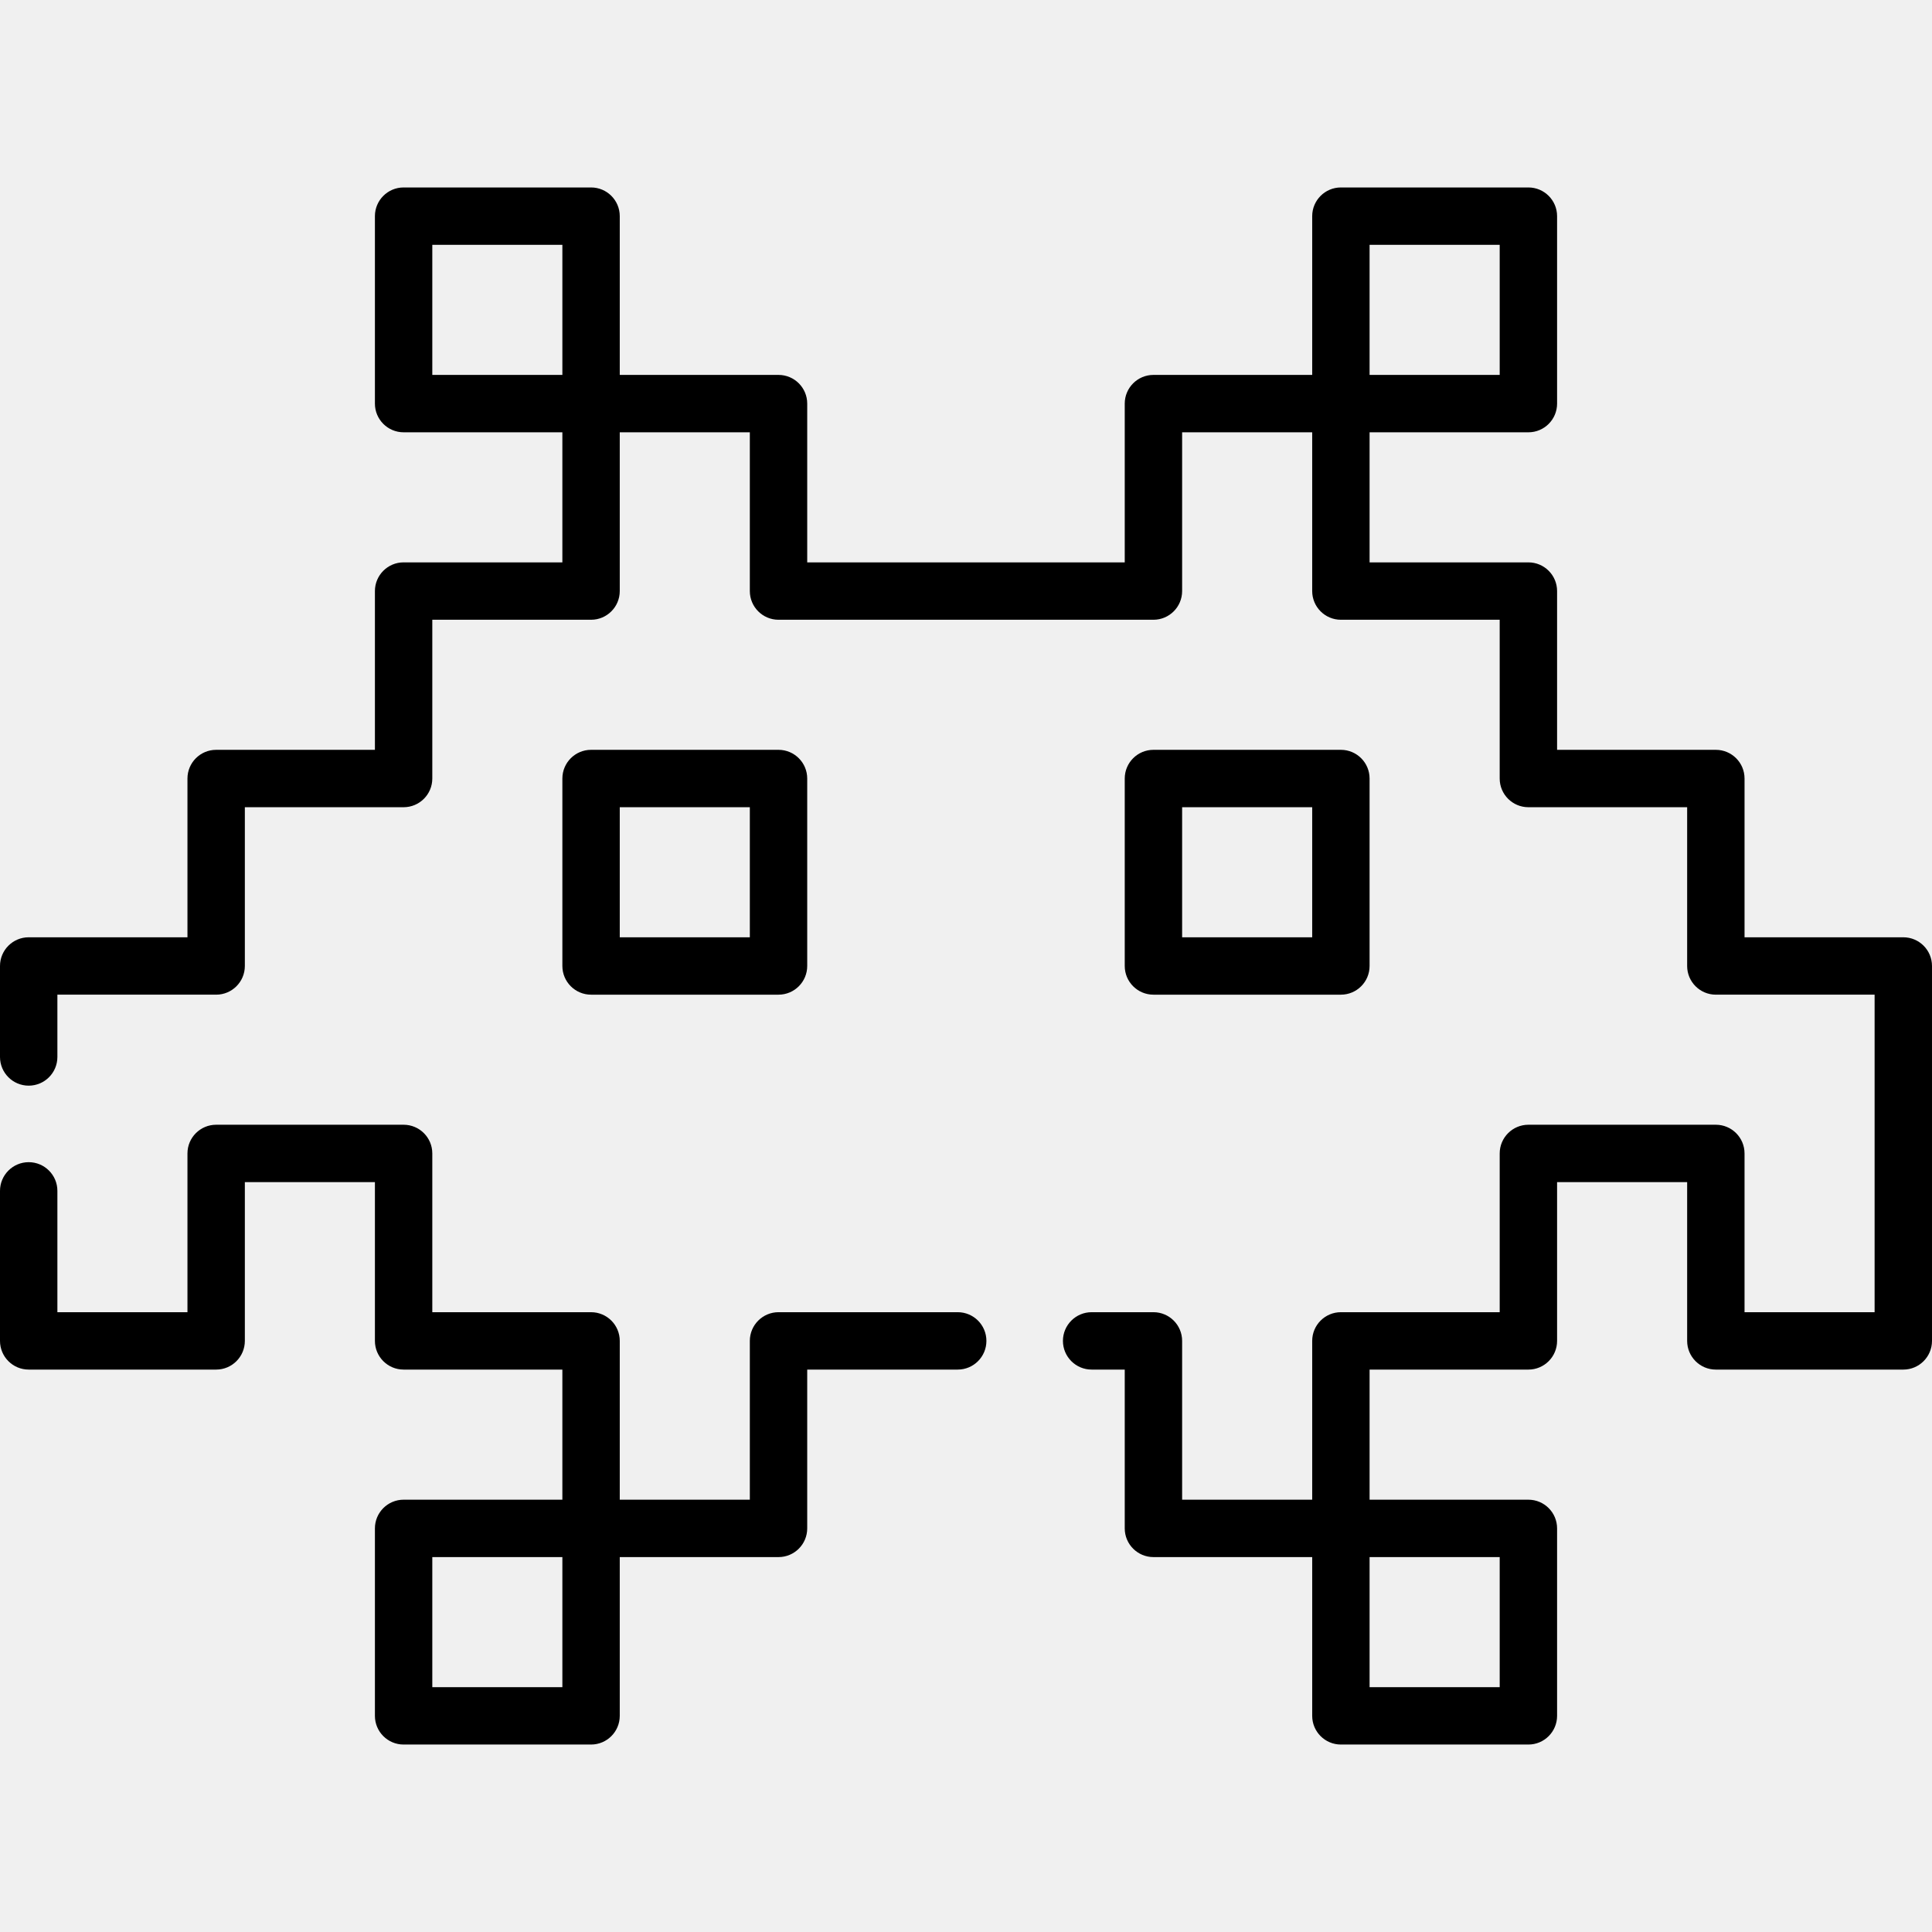
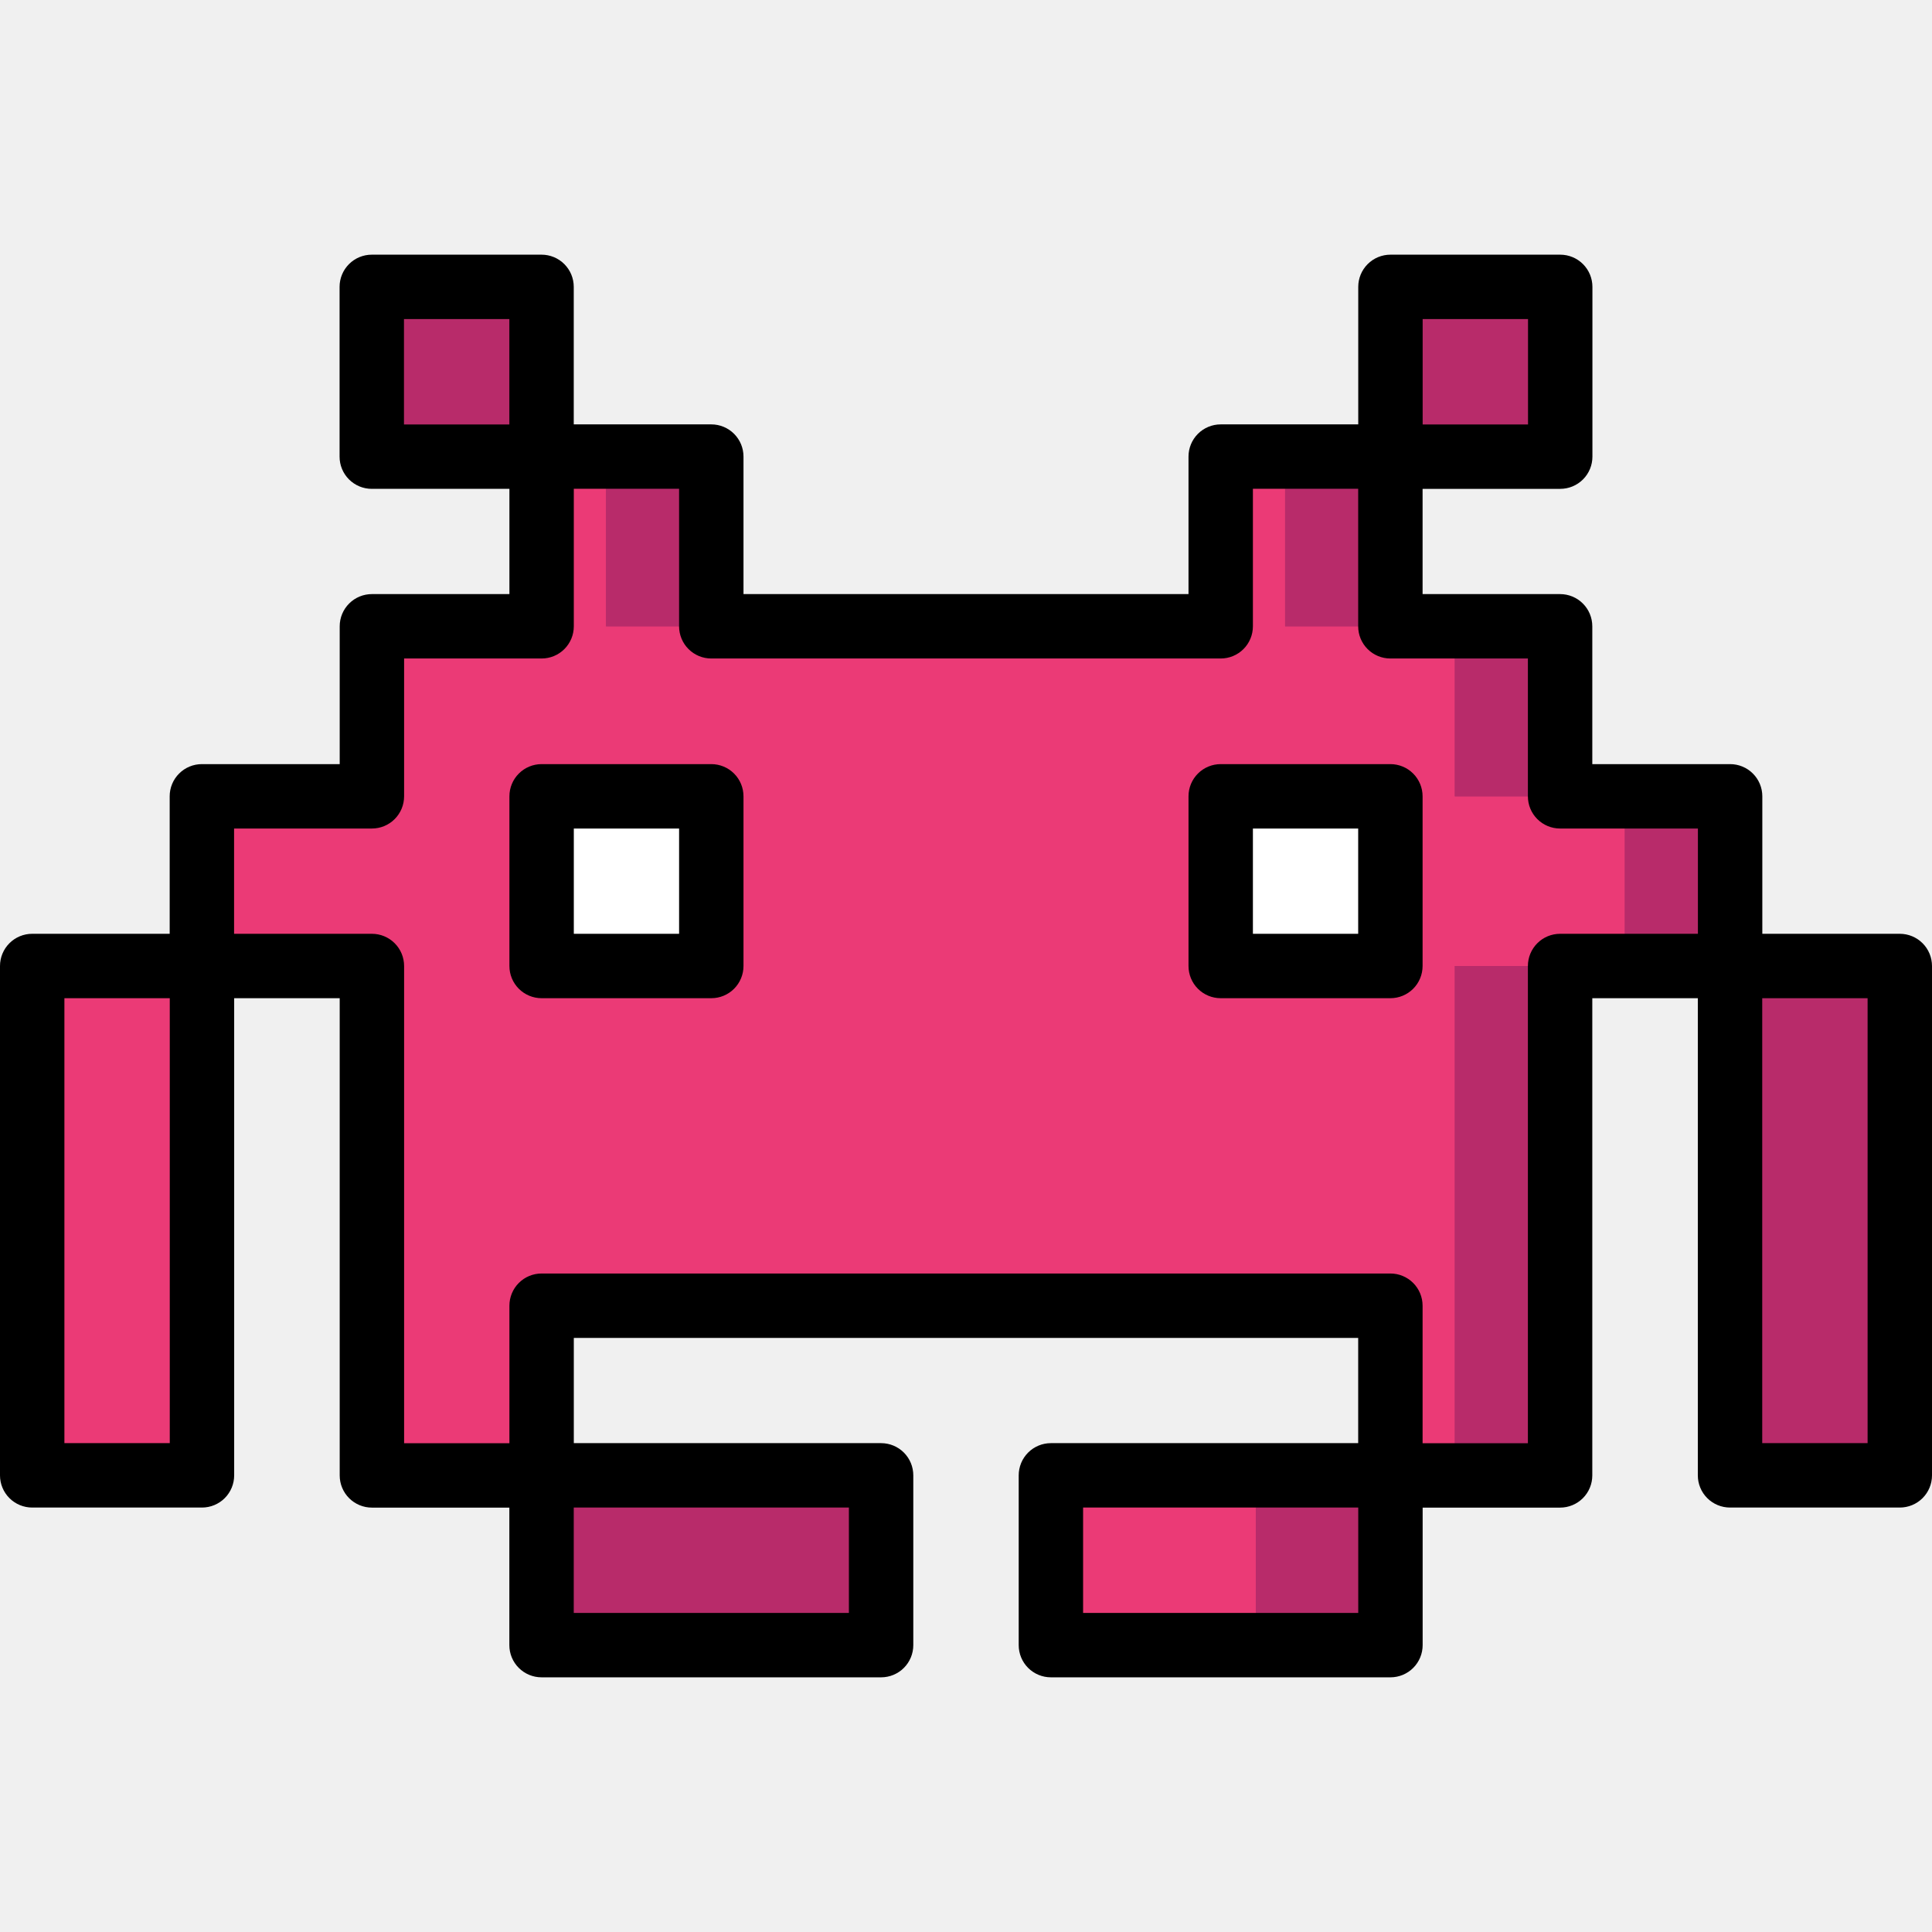
<svg xmlns="http://www.w3.org/2000/svg" version="1.1" id="Capa_1" x="0px" y="0px" viewBox="0 0 512 512" style="enable-background:new 0 0 512 512;" xml:space="preserve">
  <g>
    <g>
-       <path d="M253.806,347.746h-47.489c-4.199,0-7.604,3.405-7.604,7.604v42.085h-34.47V355.35c0-4.199-3.405-7.604-7.604-7.604    h-42.074v-42.074c0-4.199-3.405-7.604-7.604-7.604H57.282c-4.199,0-7.604,3.405-7.604,7.604v42.074h-34.47v-32.153    c0-4.199-3.405-7.604-7.604-7.604S0,311.394,0,315.593v39.757c0,4.199,3.405,7.604,7.604,7.604h49.678    c4.199,0,7.604-3.405,7.604-7.604v-42.074h34.47v42.074c0,4.199,3.405,7.604,7.604,7.604h42.074v34.481H106.96    c-4.199,0-7.604,3.405-7.604,7.604v49.678c0,4.199,3.405,7.604,7.604,7.604h49.678c4.199,0,7.604-3.405,7.604-7.604v-42.074    h42.074c4.199,0,7.604-3.405,7.604-7.604v-42.085h39.885c4.199,0,7.604-3.405,7.604-7.604    C261.41,351.15,258.005,347.746,253.806,347.746z M149.035,447.113h-34.47v-34.47h34.47V447.113z" />
+       <rect x="98.517" y="76.023" style="fill:#81CB97;" width="44.996" height="44.996" />
+       <polygon style="fill:#81CB97;" points="8.533,256 8.533,300.996 8.533,345.984 8.533,390.98 53.53,390.98 53.53,345.984     53.53,300.996 53.53,256   " />
+       <rect x="368.529" y="76.015" style="fill:#81CB97;" width="44.996" height="44.996" />
+       <polygon style="fill:#81CB97;" points="458.47,256 458.47,300.996 458.47,345.984 458.47,390.98 503.467,390.98 503.467,345.984     503.467,300.996 503.467,256   " />
    </g>
-   </g>
-   <g>
+     <path style="fill:#B82B6A;" d="M413.44,211.029v-45.056h-44.971v-44.971h-44.971v44.971H188.501v-44.971h-44.971v44.971H98.56   v45.056H53.504V256H98.56v134.997h44.971v-44.971h224.939v44.971h44.971V256h45.056v-44.971H413.44z M188.501,256h-44.971v-44.971   h44.971V256z M368.469,256h-44.971v-44.971h44.971V256z" />
+     <path style="fill:#EB3A76;" d="M385.536,211.029v-45.056h-44.971v-44.971h-17.067v44.971H160.597v-44.971h-17.067v44.971H98.56   v45.056H53.504V256H98.56v134.997h44.971v-44.971h224.939v44.971h17.067V256h45.056v-44.971H385.536z M188.501,256h-44.971v-44.971   h44.971V256z M368.469,256h-44.971v-44.971h44.971V256z" />
    <g>
-       <path d="M206.317,198.712h-49.678c-4.199,0-7.604,3.405-7.604,7.604v49.678c0,4.199,3.405,7.604,7.604,7.604h49.678    c4.199,0,7.604-3.405,7.604-7.604v-49.678C213.921,202.117,210.516,198.712,206.317,198.712z M198.713,248.391h-34.47v-34.47    h34.47V248.391z" />
+       <polygon style="fill:#81CB97;" points="143.514,390.98 143.514,435.977 188.51,435.977 233.506,435.977 233.506,390.98     188.51,390.98   " />
+       <polygon style="fill:#81CB97;" points="323.49,390.98 278.494,390.98 278.494,435.977 323.49,435.977 368.486,435.977     368.486,390.98   " />
    </g>
-   </g>
-   <g>
+     <rect x="98.517" y="76.023" style="fill:#B82B6A;" width="44.996" height="44.996" />
+     <polygon style="fill:#EB3A76;" points="8.533,256 8.533,300.996 8.533,345.984 8.533,390.98 53.53,390.98 53.53,345.984    53.53,300.996 53.53,256  " />
    <g>
-       <path d="M504.396,248.391h-42.074v-42.074c0-4.199-3.405-7.604-7.604-7.604h-42.074v-42.074c0-4.199-3.405-7.604-7.604-7.604    h-42.085v-34.47h42.085c4.199,0,7.604-3.405,7.604-7.604V57.282c0-4.199-3.405-7.604-7.604-7.604H355.35    c-4.199,0-7.604,3.405-7.604,7.604v42.074h-42.074c-4.199,0-7.604,3.405-7.604,7.604v42.074h-84.147V106.96    c0-4.199-3.405-7.604-7.604-7.604h-42.074V57.282c0-4.199-3.405-7.604-7.604-7.604H106.96c-4.199,0-7.604,3.405-7.604,7.604    v49.678c0,4.199,3.405,7.604,7.604,7.604h42.074v34.47H106.96c-4.199,0-7.604,3.405-7.604,7.604v42.074H57.282    c-4.199,0-7.604,3.405-7.604,7.604v42.074H7.604c-4.199,0-7.604,3.405-7.604,7.604v24.113c0,4.199,3.405,7.604,7.604,7.604    s7.604-3.405,7.604-7.604v-16.509h42.074c4.199,0,7.604-3.405,7.604-7.604V213.92h42.074c4.199,0,7.604-3.405,7.604-7.604v-42.074    h42.074c4.199,0,7.604-3.405,7.604-7.604v-42.074h34.47v42.074c0,4.199,3.405,7.604,7.604,7.604h99.355    c4.199,0,7.604-3.405,7.604-7.604v-42.074h34.47v42.074c0,4.199,3.405,7.604,7.604,7.604h42.085v42.074    c0,4.199,3.405,7.604,7.604,7.604h42.074v42.074c0,4.199,3.405,7.604,7.604,7.604h42.074v84.148h-34.47v-42.074    c0-4.199-3.405-7.604-7.604-7.604H405.04c-4.199,0-7.604,3.405-7.604,7.604v42.074H355.35c-4.199,0-7.604,3.405-7.604,7.604    v42.085h-34.47v-42.085c0-4.199-3.405-7.604-7.604-7.604h-16.38c-4.199,0-7.604,3.405-7.604,7.604s3.405,7.604,7.604,7.604h8.776    v42.085c0,4.199,3.405,7.604,7.604,7.604h42.074v42.074c0,4.199,3.405,7.604,7.604,7.604h49.689c4.199,0,7.604-3.405,7.604-7.604    V405.04c0-4.199-3.405-7.604-7.604-7.604h-42.085v-34.481h42.085c4.199,0,7.604-3.405,7.604-7.604v-42.074h34.47v42.074    c0,4.199,3.405,7.604,7.604,7.604h49.678c4.199,0,7.604-3.405,7.604-7.604v-99.356C512,251.794,508.595,248.391,504.396,248.391z     M362.954,64.886h34.481v34.47h-34.481V64.886z M149.035,99.356h-34.47v-34.47h34.47V99.356z M397.436,412.643v34.47h-34.481    v-34.47H397.436z" />
+       <rect x="368.529" y="76.015" style="fill:#B82B6A;" width="44.996" height="44.996" />
+       <polygon style="fill:#B82B6A;" points="458.47,256 458.47,300.996 458.47,345.984 458.47,390.98 503.467,390.98 503.467,345.984     503.467,300.996 503.467,256   " />
+       <path style="fill:#B82B6A;" d="M160.597,121.003v44.971h27.904v-44.971H160.597z M340.565,121.003v44.971h27.904v-44.971H340.565z     M385.536,165.973v45.056h27.904v-45.056H385.536z M385.536,256v134.997h27.904V256H385.536z M430.592,211.029V256h27.904v-44.971    H430.592z" />
+       <polygon style="fill:#B82B6A;" points="143.514,390.98 143.514,435.977 188.51,435.977 233.506,435.977 233.506,390.98     188.51,390.98   " />
+       <rect x="278.528" y="390.997" style="fill:#B82B6A;" width="89.941" height="44.971" />
    </g>
-   </g>
-   <g>
+     <rect x="278.528" y="393.301" style="fill:#EB3A76;" width="54.272" height="42.667" />
    <g>
-       <path d="M355.35,198.712h-49.678c-4.2,0-7.604,3.405-7.604,7.604v49.678c0,4.199,3.404,7.604,7.604,7.604h49.678    c4.2,0,7.604-3.405,7.604-7.604v-49.678C362.954,202.117,359.551,198.712,355.35,198.712z M347.746,248.391h-34.47v-34.47h34.47    V248.391z" />
+       <rect x="145.067" y="213.333" style="fill:#FFFFFF;" width="42.667" height="42.667" />
+       <rect x="324.267" y="213.333" style="fill:#FFFFFF;" width="42.667" height="42.667" />
+     </g>
+     <g>
+       <path d="M503.467,247.467h-36.433v-36.433c0.001-2.264-0.897-4.435-2.498-6.035c-1.601-1.601-3.772-2.499-6.035-2.498h-36.525    v-36.525c0.001-2.264-0.897-4.435-2.498-6.035c-1.601-1.601-3.772-2.499-6.035-2.498H377V129.55h36.475    c2.264,0.001,4.435-0.897,6.035-2.498c1.601-1.601,2.499-3.772,2.498-6.035V76.025c0.001-2.264-0.897-4.435-2.498-6.035    s-3.772-2.499-6.035-2.498h-44.992c-2.264-0.001-4.435,0.897-6.035,2.498c-1.601,1.601-2.499,3.772-2.498,6.035v36.442H323.5    c-2.264-0.001-4.435,0.897-6.035,2.498c-1.601,1.601-2.499,3.772-2.498,6.035v36.442H197.033V121    c0.001-2.264-0.897-4.435-2.498-6.035c-1.601-1.601-3.772-2.499-6.035-2.498h-36.45V76.025c0.001-2.264-0.897-4.435-2.498-6.035    c-1.601-1.601-3.772-2.499-6.035-2.498H98.525c-2.264-0.001-4.435,0.897-6.035,2.498c-1.601,1.601-2.499,3.772-2.498,6.035v44.992    c-0.001,2.264,0.897,4.435,2.498,6.035c1.601,1.601,3.772,2.499,6.035,2.498H135v27.892H98.558    c-2.264-0.001-4.435,0.897-6.035,2.498c-1.601,1.601-2.499,3.772-2.498,6.035V202.5H53.5c-2.264-0.001-4.435,0.897-6.035,2.498    c-1.601,1.601-2.499,3.772-2.498,6.035v36.433H8.533c-2.264-0.001-4.435,0.897-6.035,2.498S-0.001,253.736,0,256v134.983    c-0.001,2.264,0.897,4.435,2.498,6.035s3.772,2.499,6.035,2.498h44.992c2.264,0.001,4.435-0.897,6.035-2.498    c1.601-1.601,2.499-3.772,2.498-6.035v-126.45h27.967V391c-0.001,2.264,0.897,4.435,2.498,6.035    c1.601,1.601,3.772,2.499,6.035,2.498h36.425v36.442c-0.001,2.264,0.897,4.435,2.498,6.035c1.601,1.601,3.772,2.499,6.035,2.498    H233.5c2.264,0.001,4.435-0.897,6.035-2.498c1.601-1.601,2.499-3.772,2.498-6.035v-44.992c0.001-2.264-0.897-4.435-2.498-6.035    c-1.601-1.601-3.772-2.499-6.035-2.498h-81.434v-27.892h207.867v27.892H278.5c-2.264-0.001-4.435,0.897-6.035,2.498    c-1.601,1.601-2.499,3.772-2.498,6.035v44.992c-0.001,2.264,0.897,4.435,2.498,6.035c1.601,1.601,3.772,2.499,6.035,2.498h89.984    c2.264,0.001,4.435-0.897,6.035-2.498c1.601-1.601,2.499-3.772,2.498-6.035v-36.442h36.425c2.264,0.001,4.435-0.897,6.035-2.498    c1.601-1.601,2.499-3.772,2.498-6.035V264.533h27.967v126.45c-0.001,2.264,0.897,4.435,2.498,6.035    c1.601,1.601,3.772,2.499,6.035,2.498h44.992c2.264,0.001,4.435-0.897,6.035-2.498c1.601-1.601,2.499-3.772,2.498-6.035V256    c0.001-2.264-0.897-4.435-2.498-6.035C507.901,248.364,505.73,247.465,503.467,247.467z M377.017,84.558h27.925v27.925h-27.925    V84.558z M134.983,112.483h-27.925V84.558h27.925V112.483z M44.992,382.45H17.067V264.533h27.925V382.45z M224.967,427.442H152.05    v-27.925h72.917V427.442z M359.95,427.442h-72.917v-27.925h72.917V427.442z M413.442,247.467    c-2.264-0.001-4.435,0.897-6.035,2.498c-1.601,1.601-2.499,3.772-2.498,6.035v126.467H377v-36.442    c0.001-2.264-0.897-4.435-2.498-6.035s-3.772-2.499-6.035-2.498H143.533c-2.264-0.001-4.435,0.897-6.035,2.498    c-1.601,1.601-2.499,3.772-2.498,6.035v36.442h-27.908V256c0.001-2.264-0.897-4.435-2.498-6.035    c-1.601-1.601-3.772-2.499-6.035-2.498H62.033v-27.9h36.525c2.264,0.001,4.435-0.897,6.035-2.498    c1.601-1.601,2.499-3.772,2.498-6.035v-36.525h36.442c2.264,0.001,4.435-0.897,6.035-2.498c1.601-1.601,2.499-3.772,2.498-6.035    v-36.442h27.9v36.442c-0.001,2.264,0.897,4.435,2.498,6.035s3.772,2.499,6.035,2.498h135c2.264,0.001,4.435-0.897,6.035-2.498    c1.601-1.601,2.499-3.772,2.498-6.035v-36.442h27.9v36.442c-0.001,2.264,0.897,4.435,2.498,6.035    c1.601,1.601,3.772,2.499,6.035,2.498h36.442v36.525c-0.001,2.264,0.897,4.435,2.498,6.035c1.601,1.601,3.772,2.499,6.035,2.498    h36.525v27.9H413.442z M494.933,382.45h-27.925V264.533h27.925V382.45z" />
+       <path d="M188.5,202.5h-44.967c-2.264-0.001-4.435,0.897-6.035,2.498c-1.601,1.601-2.499,3.772-2.498,6.035V256    c-0.001,2.264,0.897,4.435,2.498,6.035c1.601,1.601,3.772,2.499,6.035,2.498H188.5c2.264,0.001,4.435-0.897,6.035-2.498    c1.601-1.601,2.499-3.772,2.498-6.035v-44.967c0.001-2.264-0.897-4.435-2.498-6.035C192.935,203.397,190.764,202.499,188.5,202.5z     M179.967,247.467h-27.9v-27.9h27.9V247.467z" />
+       <path d="M368.467,202.5H323.5c-2.264-0.001-4.435,0.897-6.035,2.498c-1.601,1.601-2.499,3.772-2.498,6.035V256    c-0.001,2.264,0.897,4.435,2.498,6.035c1.601,1.601,3.772,2.499,6.035,2.498h44.967c2.264,0.001,4.435-0.897,6.035-2.498    s2.499-3.772,2.498-6.035v-44.967c0.001-2.264-0.897-4.435-2.498-6.035C372.902,203.397,370.73,202.499,368.467,202.5z     M359.933,247.467h-27.9v-27.9h27.9V247.467z" />
    </g>
  </g>
  <g>
</g>
  <g>
</g>
  <g>
</g>
  <g>
</g>
  <g>
</g>
  <g>
</g>
  <g>
</g>
  <g>
</g>
  <g>
</g>
  <g>
</g>
  <g>
</g>
  <g>
</g>
  <g>
</g>
  <g>
</g>
  <g>
</g>
</svg>
